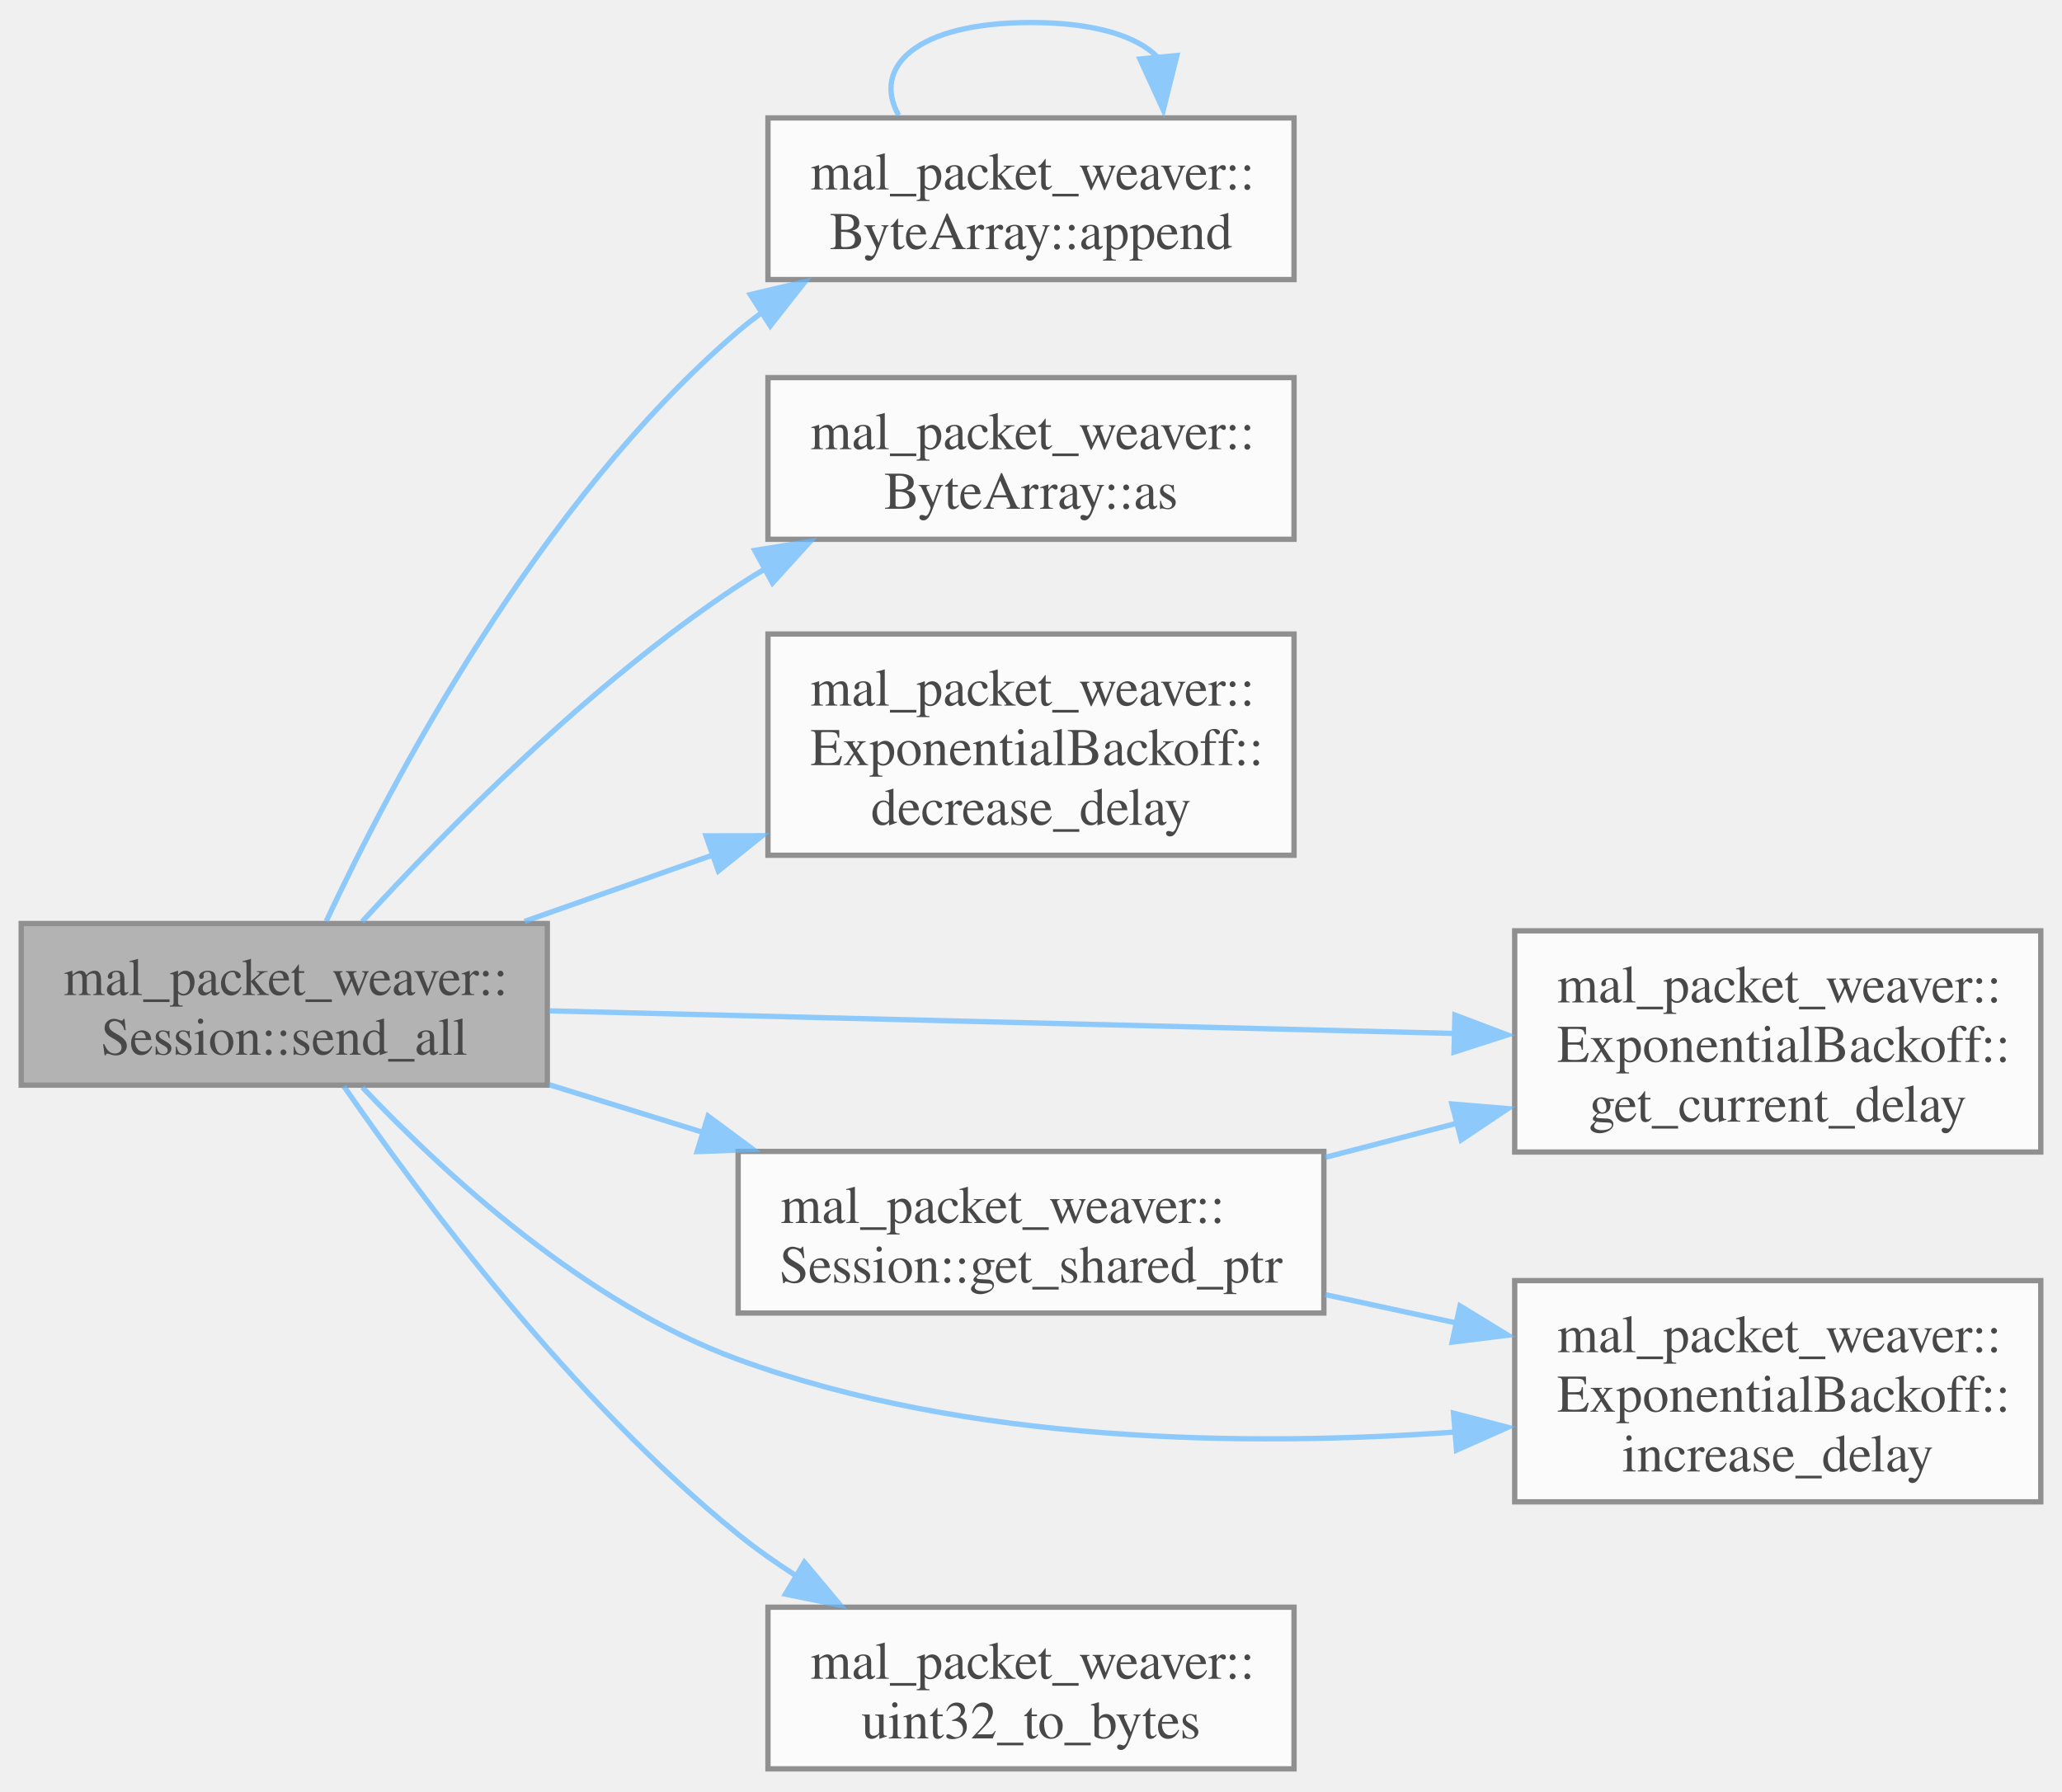
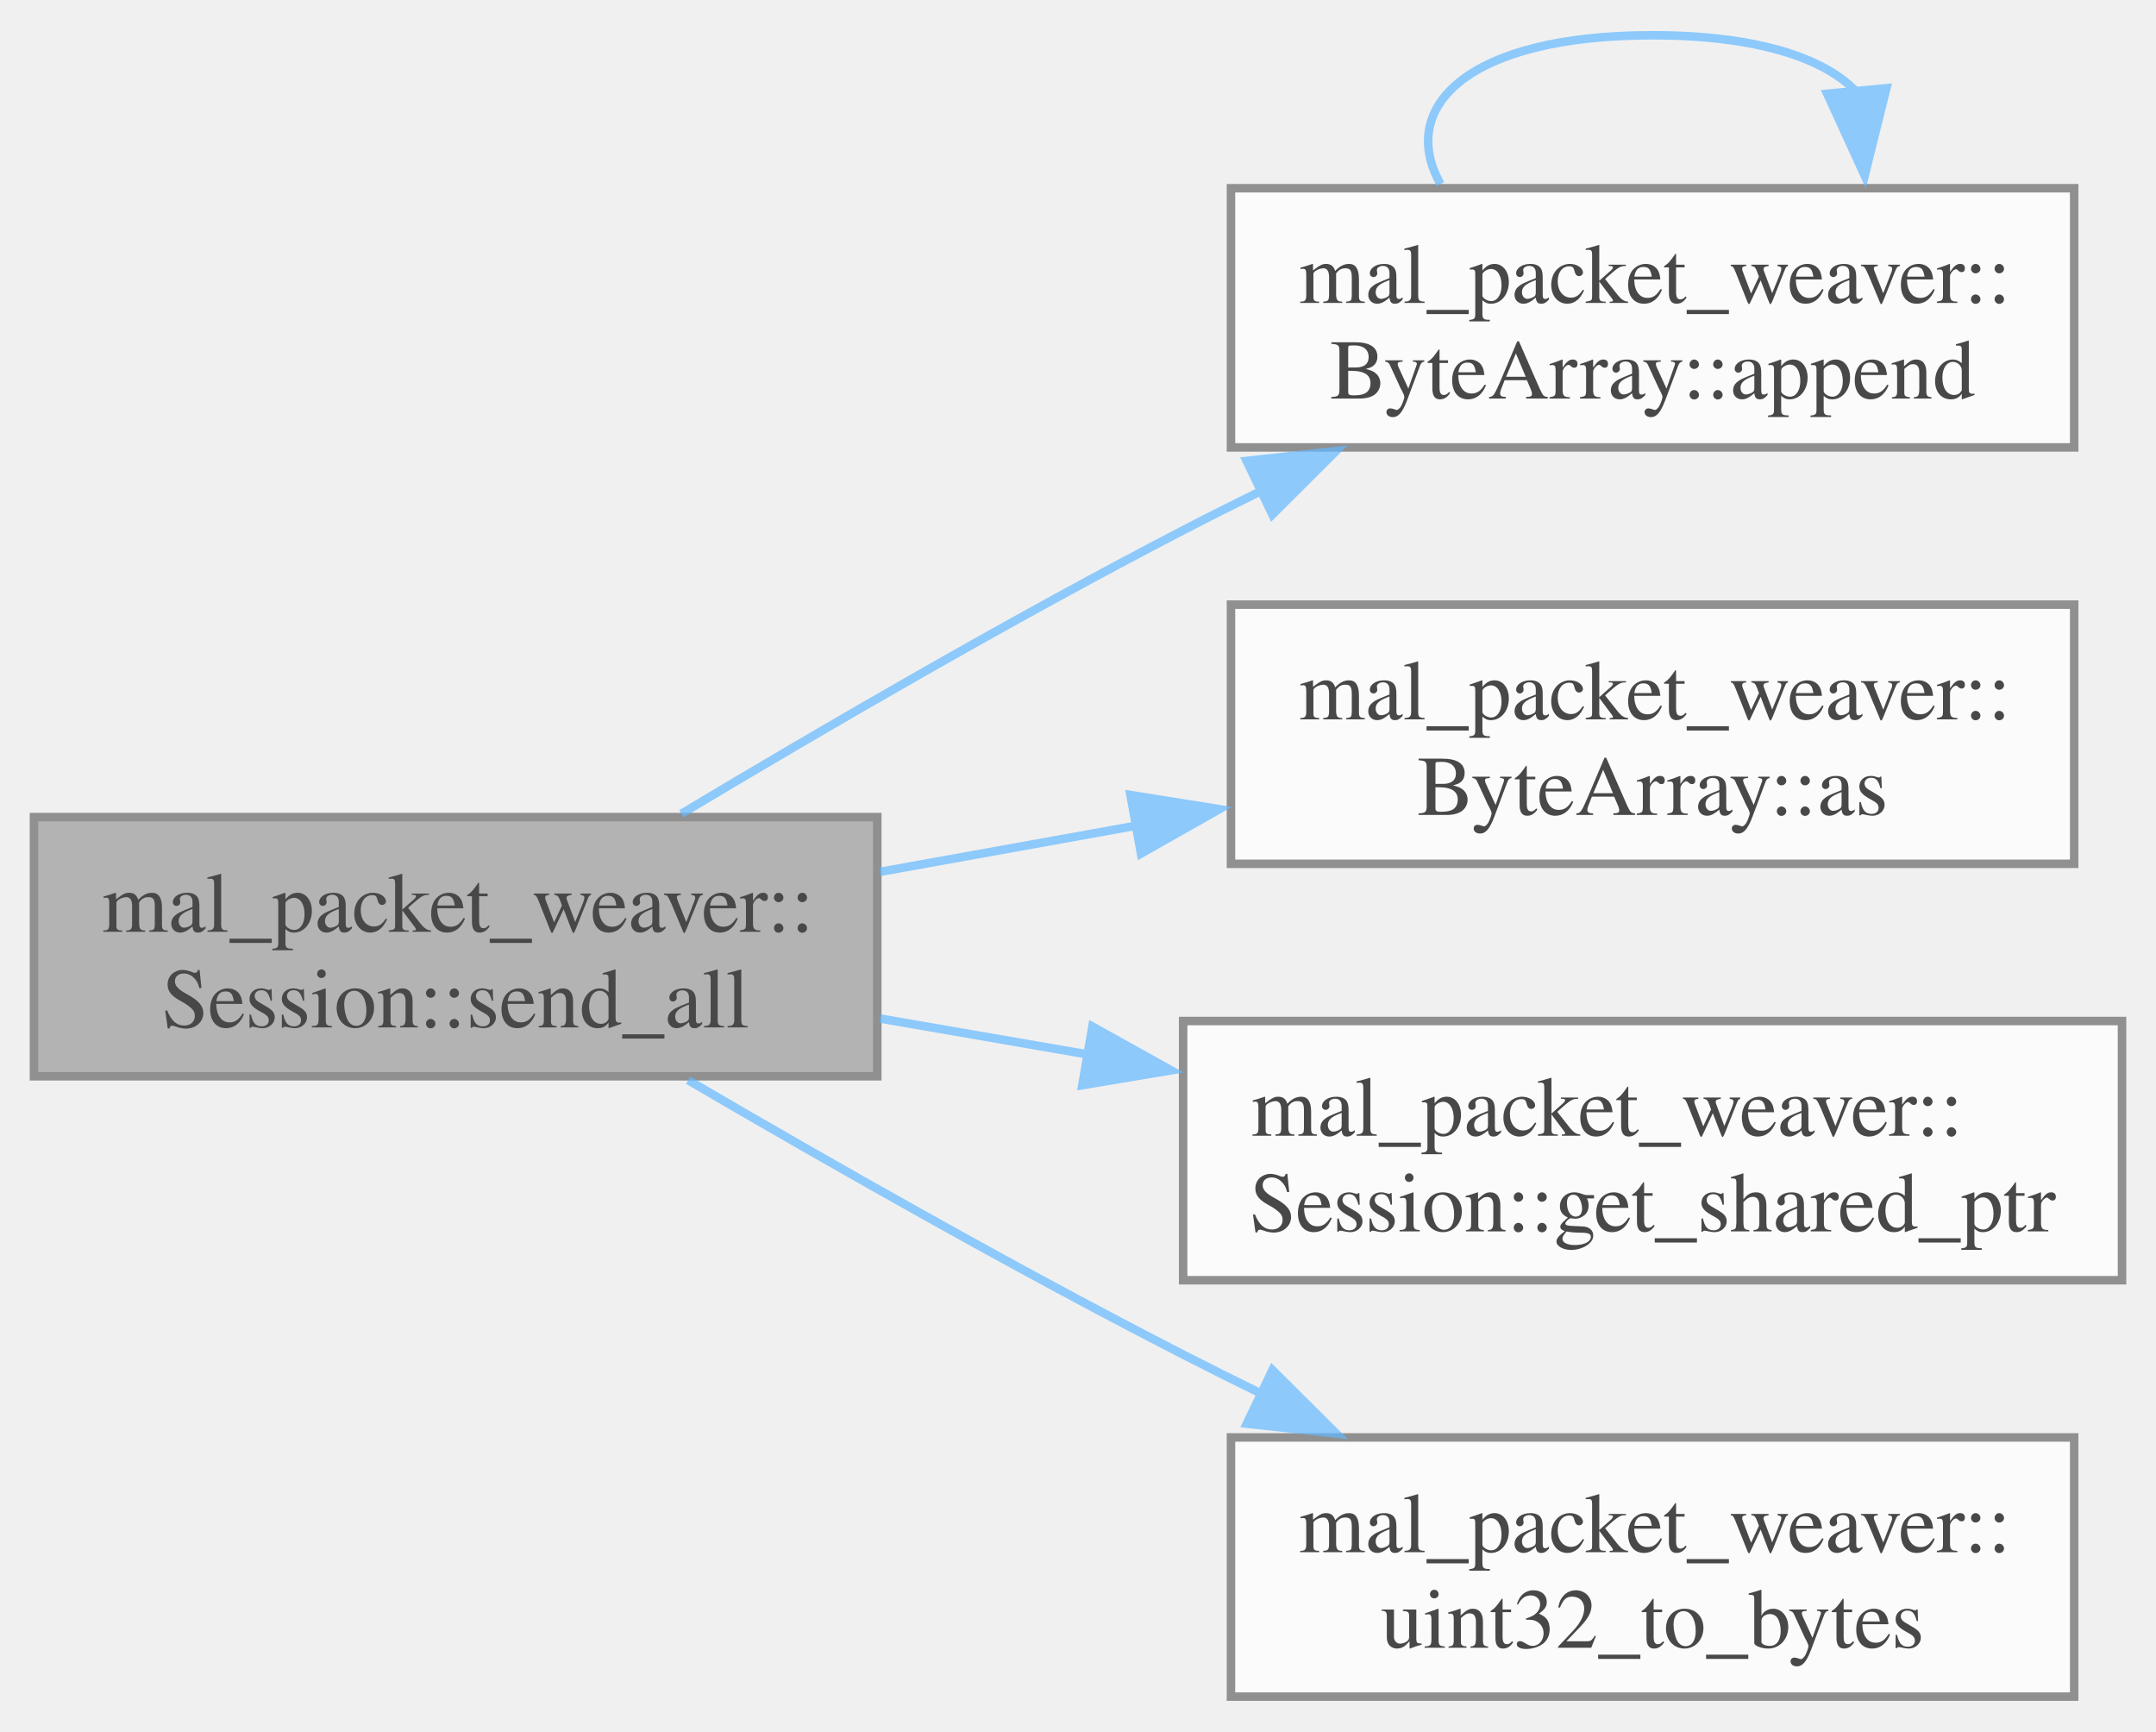
- <svg xmlns="http://www.w3.org/2000/svg" xmlns:xlink="http://www.w3.org/1999/xlink" width="389pt" height="338pt" viewBox="0.00 0.00 389.00 337.50">
+ <svg xmlns="http://www.w3.org/2000/svg" xmlns:xlink="http://www.w3.org/1999/xlink" width="254pt" height="204pt" viewBox="0.00 0.00 253.75 203.50">
  <svg id="main" version="1.1" xml:space="preserve">
    <style type="text/css">
.node, .edge {opacity: 0.7;}
.node.selected, .edge.selected {opacity: 1;}
.edge:hover path { stroke: red; }
.edge:hover polygon { stroke: red; fill: red; }
</style>
    <svg id="graph" class="graph">
-       <g id="graph0" class="graph" transform="scale(1 1) rotate(0) translate(4 333.5)">
+       <g id="graph0" class="graph" transform="scale(1 1) rotate(0) translate(4 199.5)">
        <g id="Node000001" class="node">
          <g id="a_Node000001">
            <a xlink:title="Asynchronously sends all packets in the queue through the network.">
-               <polygon fill="#999999" stroke="#666666" points="99.25,-159.5 0,-159.5 0,-129 99.25,-129 99.25,-159.5" />
-               <text text-anchor="start" x="8" y="-146" font-family="Times,serif" font-size="10.00">mal_packet_weaver::</text>
-               <text text-anchor="middle" x="49.62" y="-134.75" font-family="Times,serif" font-size="10.00">Session::send_all</text>
+               <polygon fill="#999999" stroke="#666666" points="99.25,-103.5 0,-103.5 0,-73 99.25,-73 99.25,-103.5" />
+               <text text-anchor="start" x="8" y="-90" font-family="Times,serif" font-size="10.00">mal_packet_weaver::</text>
+               <text text-anchor="middle" x="49.62" y="-78.75" font-family="Times,serif" font-size="10.00">Session::send_all</text>
            </a>
          </g>
        </g>
        <g id="Node000002" class="node">
          <g id="a_Node000002">
            <a xlink:href="../../d4/d9d/structmal__packet__weaver_1_1_byte_array.html#aed36512e62b9d6d8e45aef241339888b" target="_top" xlink:title="Append multiple data sources to the byte array.">
-               <polygon fill="white" stroke="#666666" points="240.12,-311.5 140.88,-311.5 140.88,-281 240.12,-281 240.12,-311.5" />
-               <text text-anchor="start" x="148.88" y="-298" font-family="Times,serif" font-size="10.00">mal_packet_weaver::</text>
-               <text text-anchor="middle" x="190.5" y="-286.75" font-family="Times,serif" font-size="10.00">ByteArray::append</text>
+               <polygon fill="white" stroke="#666666" points="240.12,-177.5 140.88,-177.5 140.88,-147 240.12,-147 240.12,-177.5" />
+               <text text-anchor="start" x="148.88" y="-164" font-family="Times,serif" font-size="10.00">mal_packet_weaver::</text>
+               <text text-anchor="middle" x="190.5" y="-152.75" font-family="Times,serif" font-size="10.00">ByteArray::append</text>
            </a>
          </g>
        </g>
        <g id="edge1_Node000001_Node000002" class="edge">
          <g id="a_edge1_Node000001_Node000002">
            <a xlink:title=" ">
-               <path fill="none" stroke="#63b8ff" d="M57.55,-159.94C69.8,-186.13 97.59,-239.05 135.25,-271.25 136.66,-272.45 138.14,-273.61 139.66,-274.73" />
-               <polygon fill="#63b8ff" stroke="#63b8ff" points="137.55,-278.17 147.86,-280.6 141.32,-272.27 137.55,-278.17" />
+               <path fill="none" stroke="#63b8ff" d="M76.2,-103.89C92.81,-113.84 115.05,-126.78 135.25,-137.25 138.19,-138.78 141.25,-140.31 144.34,-141.83" />
+               <polygon fill="#63b8ff" stroke="#63b8ff" points="142.72,-145.41 153.25,-146.58 145.75,-139.1 142.72,-145.41" />
            </a>
          </g>
        </g>
        <g id="Node000003" class="node">
          <g id="a_Node000003">
            <a xlink:href="../../d4/d9d/structmal__packet__weaver_1_1_byte_array.html#a5ce0c445aa4f44df9f44ddcfe8bff0ef" target="_top" xlink:title="Convert the ByteArray to a typed pointer.">
-               <polygon fill="white" stroke="#666666" points="240.12,-262.5 140.88,-262.5 140.88,-232 240.12,-232 240.12,-262.5" />
-               <text text-anchor="start" x="148.88" y="-249" font-family="Times,serif" font-size="10.00">mal_packet_weaver::</text>
-               <text text-anchor="middle" x="190.5" y="-237.75" font-family="Times,serif" font-size="10.00">ByteArray::as</text>
+               <polygon fill="white" stroke="#666666" points="240.12,-128.5 140.88,-128.5 140.88,-98 240.12,-98 240.12,-128.5" />
+               <text text-anchor="start" x="148.88" y="-115" font-family="Times,serif" font-size="10.00">mal_packet_weaver::</text>
+               <text text-anchor="middle" x="190.5" y="-103.75" font-family="Times,serif" font-size="10.00">ByteArray::as</text>
            </a>
          </g>
        </g>
        <g id="edge3_Node000001_Node000003" class="edge">
          <g id="a_edge3_Node000001_Node000003">
            <a xlink:title=" ">
-               <path fill="none" stroke="#63b8ff" d="M64.33,-159.86C80.09,-177.1 107.41,-204.86 135.25,-223.25 136.96,-224.38 138.73,-225.48 140.54,-226.54" />
-               <polygon fill="#63b8ff" stroke="#63b8ff" points="138.39,-229.9 148.85,-231.59 141.73,-223.75 138.39,-229.9" />
+               <path fill="none" stroke="#63b8ff" d="M99.59,-97.06C109.34,-98.82 119.68,-100.68 129.74,-102.49" />
+               <polygon fill="#63b8ff" stroke="#63b8ff" points="129.05,-106.1 139.51,-104.43 130.29,-99.21 129.05,-106.1" />
            </a>
          </g>
        </g>
        <g id="Node000004" class="node">
          <g id="a_Node000004">
-             <a xlink:href="../../d7/d6c/classmal__packet__weaver_1_1_exponential_backoff.html#aa9ae9588b5e2bd357361922e7c810139" target="_top" xlink:title="Decrease the backoff delay using divisor factor.">
-               <polygon fill="white" stroke="#666666" points="240.12,-214.12 140.88,-214.12 140.88,-172.38 240.12,-172.38 240.12,-214.12" />
-               <text text-anchor="start" x="148.88" y="-200.62" font-family="Times,serif" font-size="10.00">mal_packet_weaver::</text>
-               <text text-anchor="start" x="148.88" y="-189.38" font-family="Times,serif" font-size="10.00">ExponentialBackoff::</text>
-               <text text-anchor="middle" x="190.5" y="-178.12" font-family="Times,serif" font-size="10.00">decrease_delay</text>
+             <a xlink:href="../../d8/d39/classmal__packet__weaver_1_1_session.html#a44aae33be31d6dd7db9feb4142b3239e" target="_top" xlink:title="Retrieves a shared pointer to the current session.">
+               <polygon fill="white" stroke="#666666" points="245.75,-79.5 135.25,-79.5 135.25,-49 245.75,-49 245.75,-79.5" />
+               <text text-anchor="start" x="143.25" y="-66" font-family="Times,serif" font-size="10.00">mal_packet_weaver::</text>
+               <text text-anchor="middle" x="190.5" y="-54.75" font-family="Times,serif" font-size="10.00">Session::get_shared_ptr</text>
            </a>
          </g>
        </g>
        <g id="edge4_Node000001_Node000004" class="edge">
          <g id="a_edge4_Node000001_Node000004">
            <a xlink:title=" ">
-               <path fill="none" stroke="#63b8ff" d="M94.95,-159.89C106.24,-163.87 118.57,-168.22 130.47,-172.42" />
-               <polygon fill="#63b8ff" stroke="#63b8ff" points="129.19,-176.04 139.79,-176.06 131.52,-169.43 129.19,-176.04" />
+               <path fill="none" stroke="#63b8ff" d="M99.59,-79.79C107.51,-78.42 115.83,-76.98 124.08,-75.56" />
+               <polygon fill="#63b8ff" stroke="#63b8ff" points="124.57,-78.85 133.83,-73.7 123.38,-71.95 124.57,-78.85" />
            </a>
          </g>
        </g>
        <g id="Node000005" class="node">
          <g id="a_Node000005">
-             <a xlink:href="../../d7/d6c/classmal__packet__weaver_1_1_exponential_backoff.html#aa58aecd9c3c9a893de17afed16c1509f" target="_top" xlink:title="Get the current backoff delay.">
-               <polygon fill="white" stroke="#666666" points="381,-158.12 281.75,-158.12 281.75,-116.38 381,-116.38 381,-158.12" />
-               <text text-anchor="start" x="289.75" y="-144.62" font-family="Times,serif" font-size="10.00">mal_packet_weaver::</text>
-               <text text-anchor="start" x="289.75" y="-133.38" font-family="Times,serif" font-size="10.00">ExponentialBackoff::</text>
-               <text text-anchor="middle" x="331.38" y="-122.12" font-family="Times,serif" font-size="10.00">get_current_delay</text>
-             </a>
-           </g>
-         </g>
-         <g id="edge5_Node000001_Node000005" class="edge">
-           <g id="a_edge5_Node000001_Node000005">
-             <a xlink:title=" ">
-               <path fill="none" stroke="#63b8ff" d="M99.67,-143.02C147.27,-141.83 219.57,-140.02 270.53,-138.75" />
-               <polygon fill="#63b8ff" stroke="#63b8ff" points="270.47,-142.23 280.38,-138.48 270.3,-135.23 270.47,-142.23" />
-             </a>
-           </g>
-         </g>
-         <g id="Node000006" class="node">
-           <g id="a_Node000006">
-             <a xlink:href="../../d8/d39/classmal__packet__weaver_1_1_session.html#a44aae33be31d6dd7db9feb4142b3239e" target="_top" xlink:title="Retrieves a shared pointer to the current session.">
-               <polygon fill="white" stroke="#666666" points="245.75,-116.5 135.25,-116.5 135.25,-86 245.75,-86 245.75,-116.5" />
-               <text text-anchor="start" x="143.25" y="-103" font-family="Times,serif" font-size="10.00">mal_packet_weaver::</text>
-               <text text-anchor="middle" x="190.5" y="-91.75" font-family="Times,serif" font-size="10.00">Session::get_shared_ptr</text>
-             </a>
-           </g>
-         </g>
-         <g id="edge6_Node000001_Node000006" class="edge">
-           <g id="a_edge6_Node000001_Node000006">
-             <a xlink:title=" ">
-               <path fill="none" stroke="#63b8ff" d="M99.59,-129.09C108.99,-126.18 118.95,-123.1 128.67,-120.08" />
-               <polygon fill="#63b8ff" stroke="#63b8ff" points="129.58,-123.16 138.1,-116.85 127.51,-116.47 129.58,-123.16" />
-             </a>
-           </g>
-         </g>
-         <g id="Node000007" class="node">
-           <g id="a_Node000007">
-             <a xlink:href="../../d7/d6c/classmal__packet__weaver_1_1_exponential_backoff.html#a4ce57a126c13af532d74f9c533cbbdf3" target="_top" xlink:title="Increase the backoff delay using exponential factor.">
-               <polygon fill="white" stroke="#666666" points="381,-92.12 281.75,-92.12 281.75,-50.38 381,-50.38 381,-92.12" />
-               <text text-anchor="start" x="289.75" y="-78.62" font-family="Times,serif" font-size="10.00">mal_packet_weaver::</text>
-               <text text-anchor="start" x="289.75" y="-67.38" font-family="Times,serif" font-size="10.00">ExponentialBackoff::</text>
-               <text text-anchor="middle" x="331.38" y="-56.12" font-family="Times,serif" font-size="10.00">increase_delay</text>
-             </a>
-           </g>
-         </g>
-         <g id="edge9_Node000001_Node000007" class="edge">
-           <g id="a_edge9_Node000001_Node000007">
-             <a xlink:title=" ">
-               <path fill="none" stroke="#63b8ff" d="M64.37,-128.6C79.77,-112.33 106.38,-87.79 135.25,-77.25 178.61,-61.41 231.06,-60.73 270.66,-63.56" />
-               <polygon fill="#63b8ff" stroke="#63b8ff" points="270.21,-67.11 280.47,-64.44 270.78,-60.14 270.21,-67.11" />
-             </a>
-           </g>
-         </g>
-         <g id="Node000008" class="node">
-           <g id="a_Node000008">
            <a xlink:href="../../d6/de9/namespacemal__packet__weaver.html#a87ac8de4f0992d1a8e99086320febbde" target="_top" xlink:title="Convert a uint32_t value to a ByteArray using little-endian byte order.">
              <polygon fill="white" stroke="#666666" points="240.12,-30.5 140.88,-30.5 140.88,0 240.12,0 240.12,-30.5" />
              <text text-anchor="start" x="148.88" y="-17" font-family="Times,serif" font-size="10.00">mal_packet_weaver::</text>
              <text text-anchor="middle" x="190.5" y="-5.75" font-family="Times,serif" font-size="10.00">uint32_to_bytes</text>
            </a>
          </g>
        </g>
-         <g id="edge10_Node000001_Node000008" class="edge">
-           <g id="a_edge10_Node000001_Node000008">
+         <g id="edge5_Node000001_Node000005" class="edge">
+           <g id="a_edge5_Node000001_Node000005">
            <a xlink:title=" ">
-               <path fill="none" stroke="#63b8ff" d="M60.88,-128.79C75.47,-107.67 103.94,-69.55 135.25,-44.25 138.71,-41.46 142.47,-38.8 146.36,-36.32" />
-               <polygon fill="#63b8ff" stroke="#63b8ff" points="147.75,-38.97 154.55,-30.85 144.17,-32.96 147.75,-38.97" />
+               <path fill="none" stroke="#63b8ff" d="M76.99,-72.54C93.53,-62.87 115.41,-50.42 135.25,-40.25 138.2,-38.74 141.26,-37.21 144.35,-35.7" />
+               <polygon fill="#63b8ff" stroke="#63b8ff" points="145.76,-38.43 153.27,-30.96 142.74,-32.12 145.76,-38.43" />
            </a>
          </g>
        </g>
        <g id="edge2_Node000002_Node000002" class="edge">
          <g id="a_edge2_Node000002_Node000002">
            <a xlink:title=" ">
-               <path fill="none" stroke="#63b8ff" d="M165.54,-311.99C160.44,-321.06 168.76,-329.5 190.5,-329.5 202.73,-329.5 210.71,-326.83 214.45,-322.88" />
-               <polygon fill="#63b8ff" stroke="#63b8ff" points="218.02,-323.27 215.46,-312.99 211.05,-322.62 218.02,-323.27" />
-             </a>
-           </g>
-         </g>
-         <g id="edge7_Node000006_Node000005" class="edge">
-           <g id="a_edge7_Node000006_Node000005">
-             <a xlink:title=" ">
-               <path fill="none" stroke="#63b8ff" d="M245.99,-115.37C254.22,-117.51 262.74,-119.72 271.06,-121.87" />
-               <polygon fill="#63b8ff" stroke="#63b8ff" points="269.9,-125.45 280.46,-124.57 271.66,-118.67 269.9,-125.45" />
-             </a>
-           </g>
-         </g>
-         <g id="edge8_Node000006_Node000007" class="edge">
-           <g id="a_edge8_Node000006_Node000007">
-             <a xlink:title=" ">
-               <path fill="none" stroke="#63b8ff" d="M245.99,-89.48C254.13,-87.72 262.55,-85.9 270.79,-84.12" />
-               <polygon fill="#63b8ff" stroke="#63b8ff" points="271.43,-87.35 280.46,-81.82 269.95,-80.51 271.43,-87.35" />
+               <path fill="none" stroke="#63b8ff" d="M165.54,-177.99C160.44,-187.06 168.76,-195.5 190.5,-195.5 202.73,-195.5 210.71,-192.83 214.45,-188.88" />
+               <polygon fill="#63b8ff" stroke="#63b8ff" points="218.02,-189.27 215.46,-178.99 211.05,-188.62 218.02,-189.27" />
            </a>
          </g>
        </g>
      </g>
    </svg>
  </svg>
  <style type="text/css">

[data-mouse-over-selected='false'] { opacity: 0.7; }
[data-mouse-over-selected='true']  { opacity: 1.0; }

</style>
</svg>
